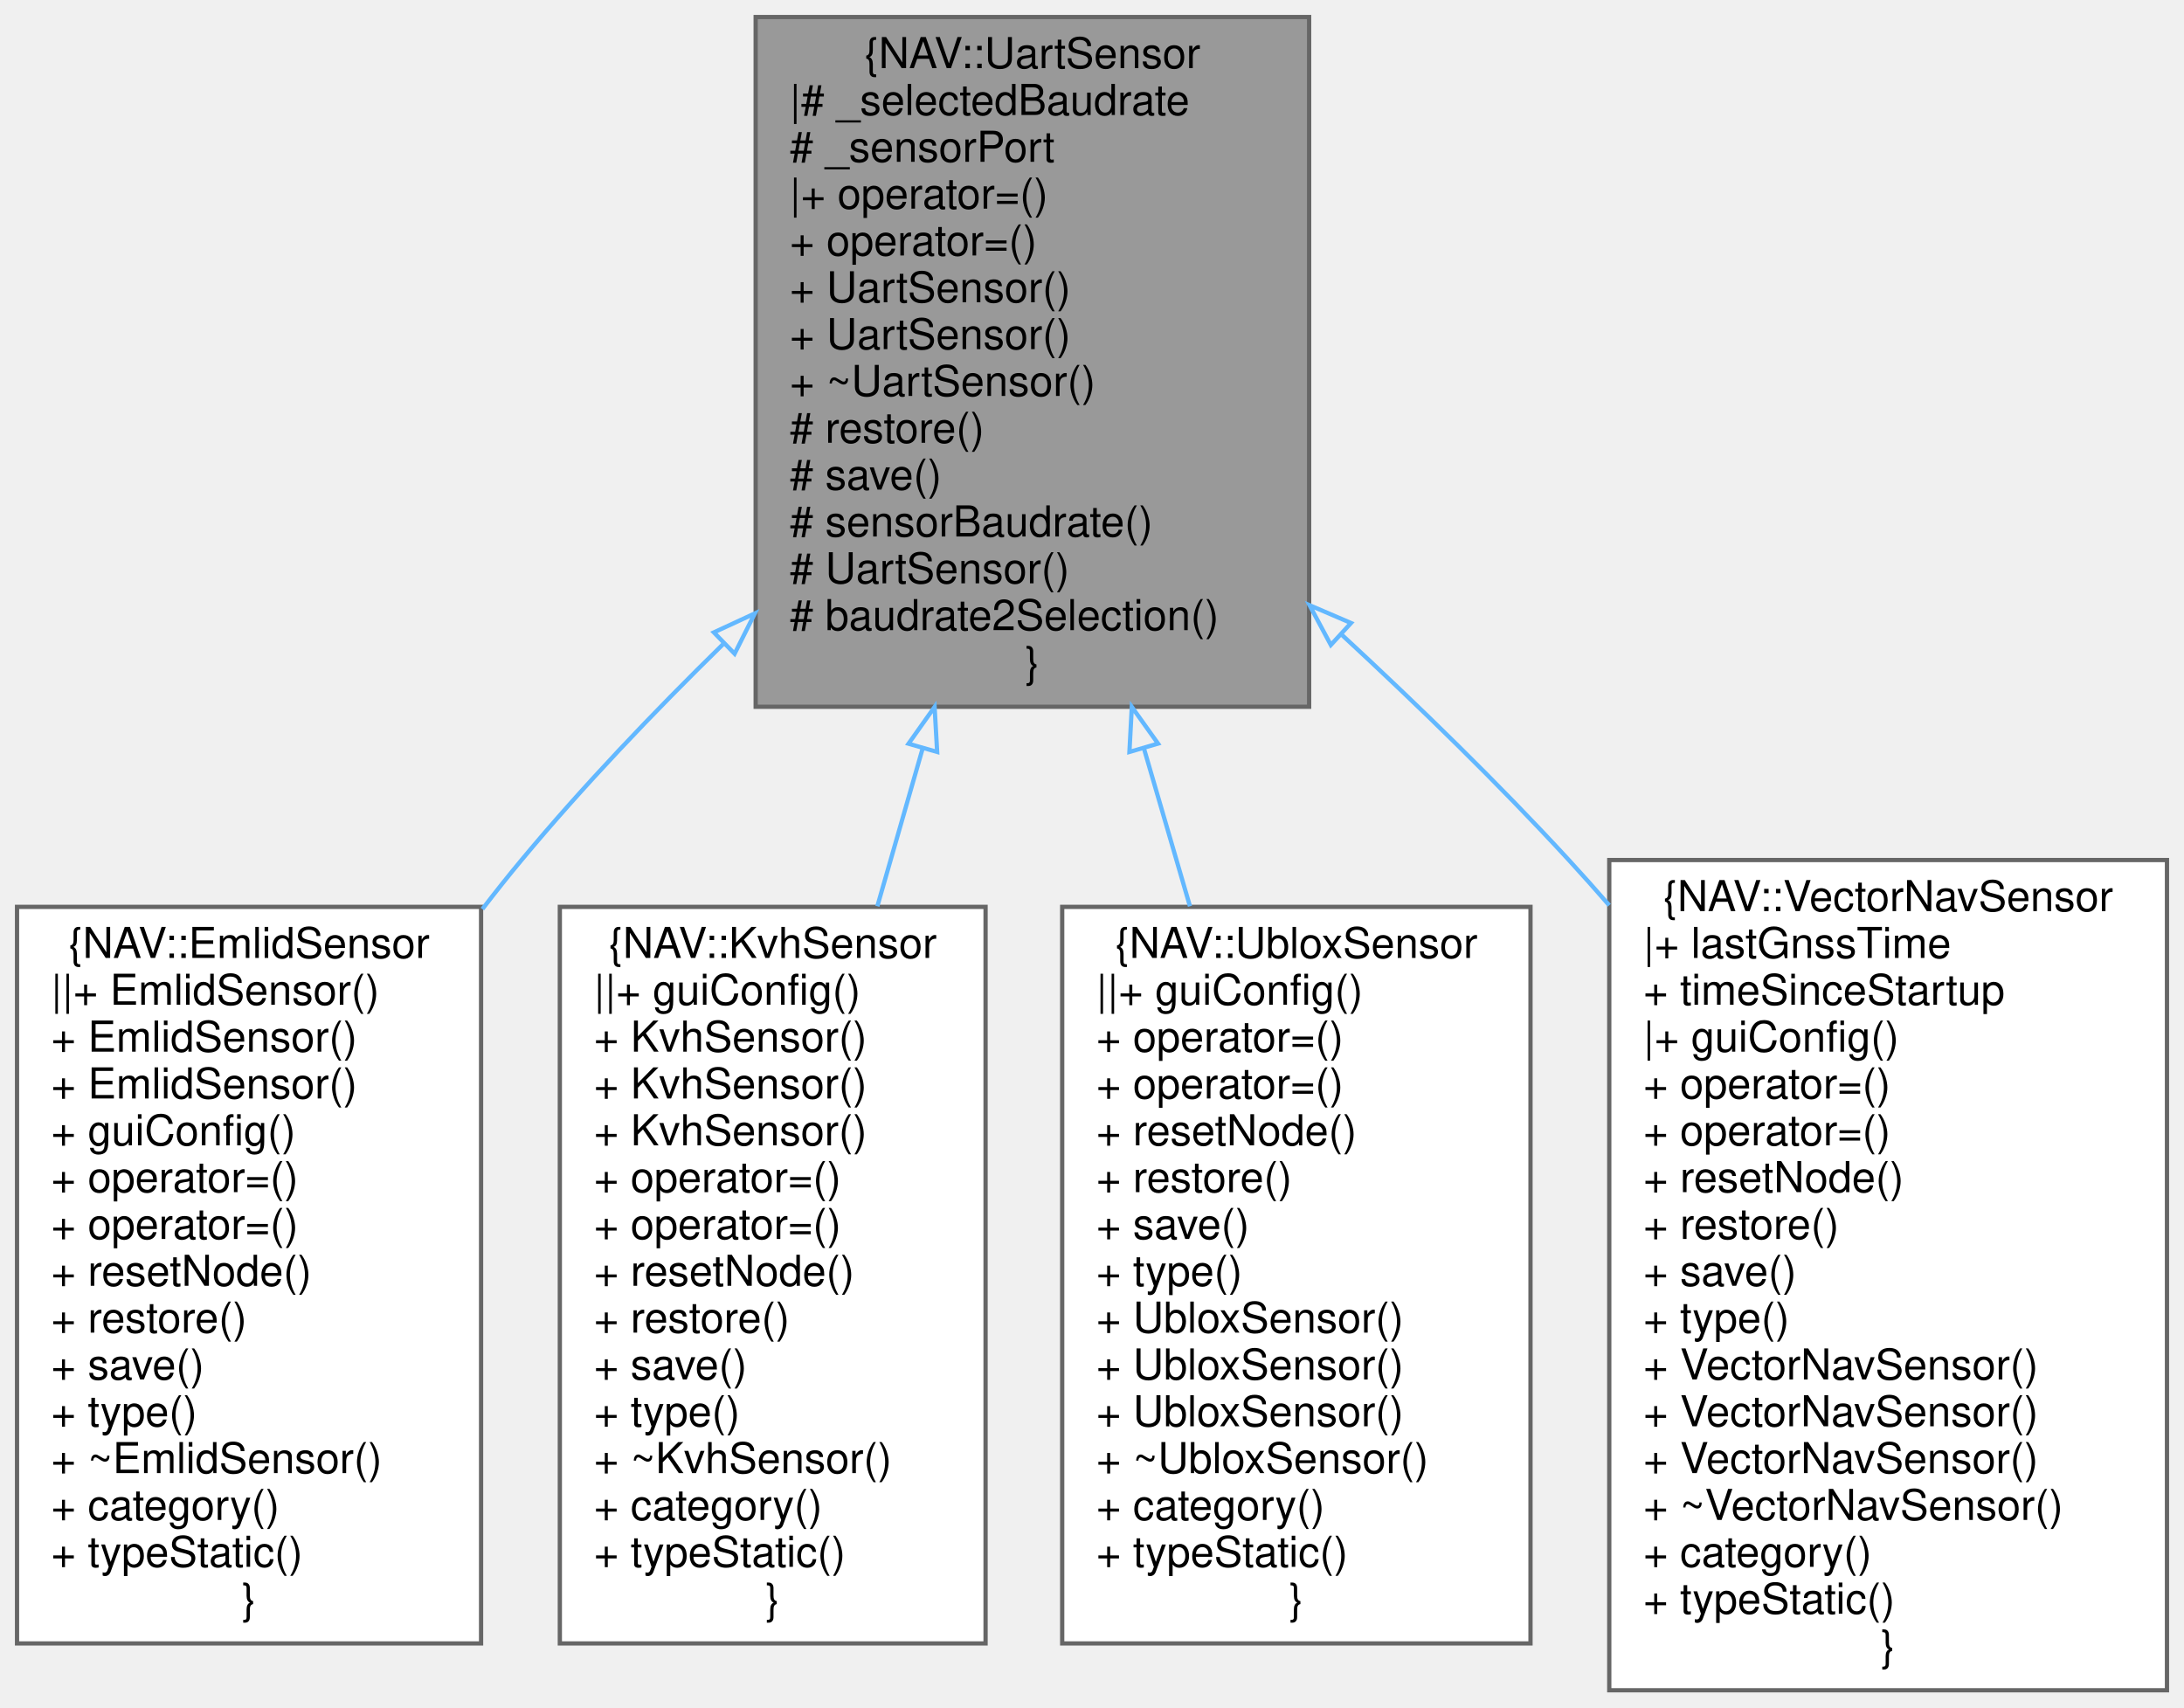
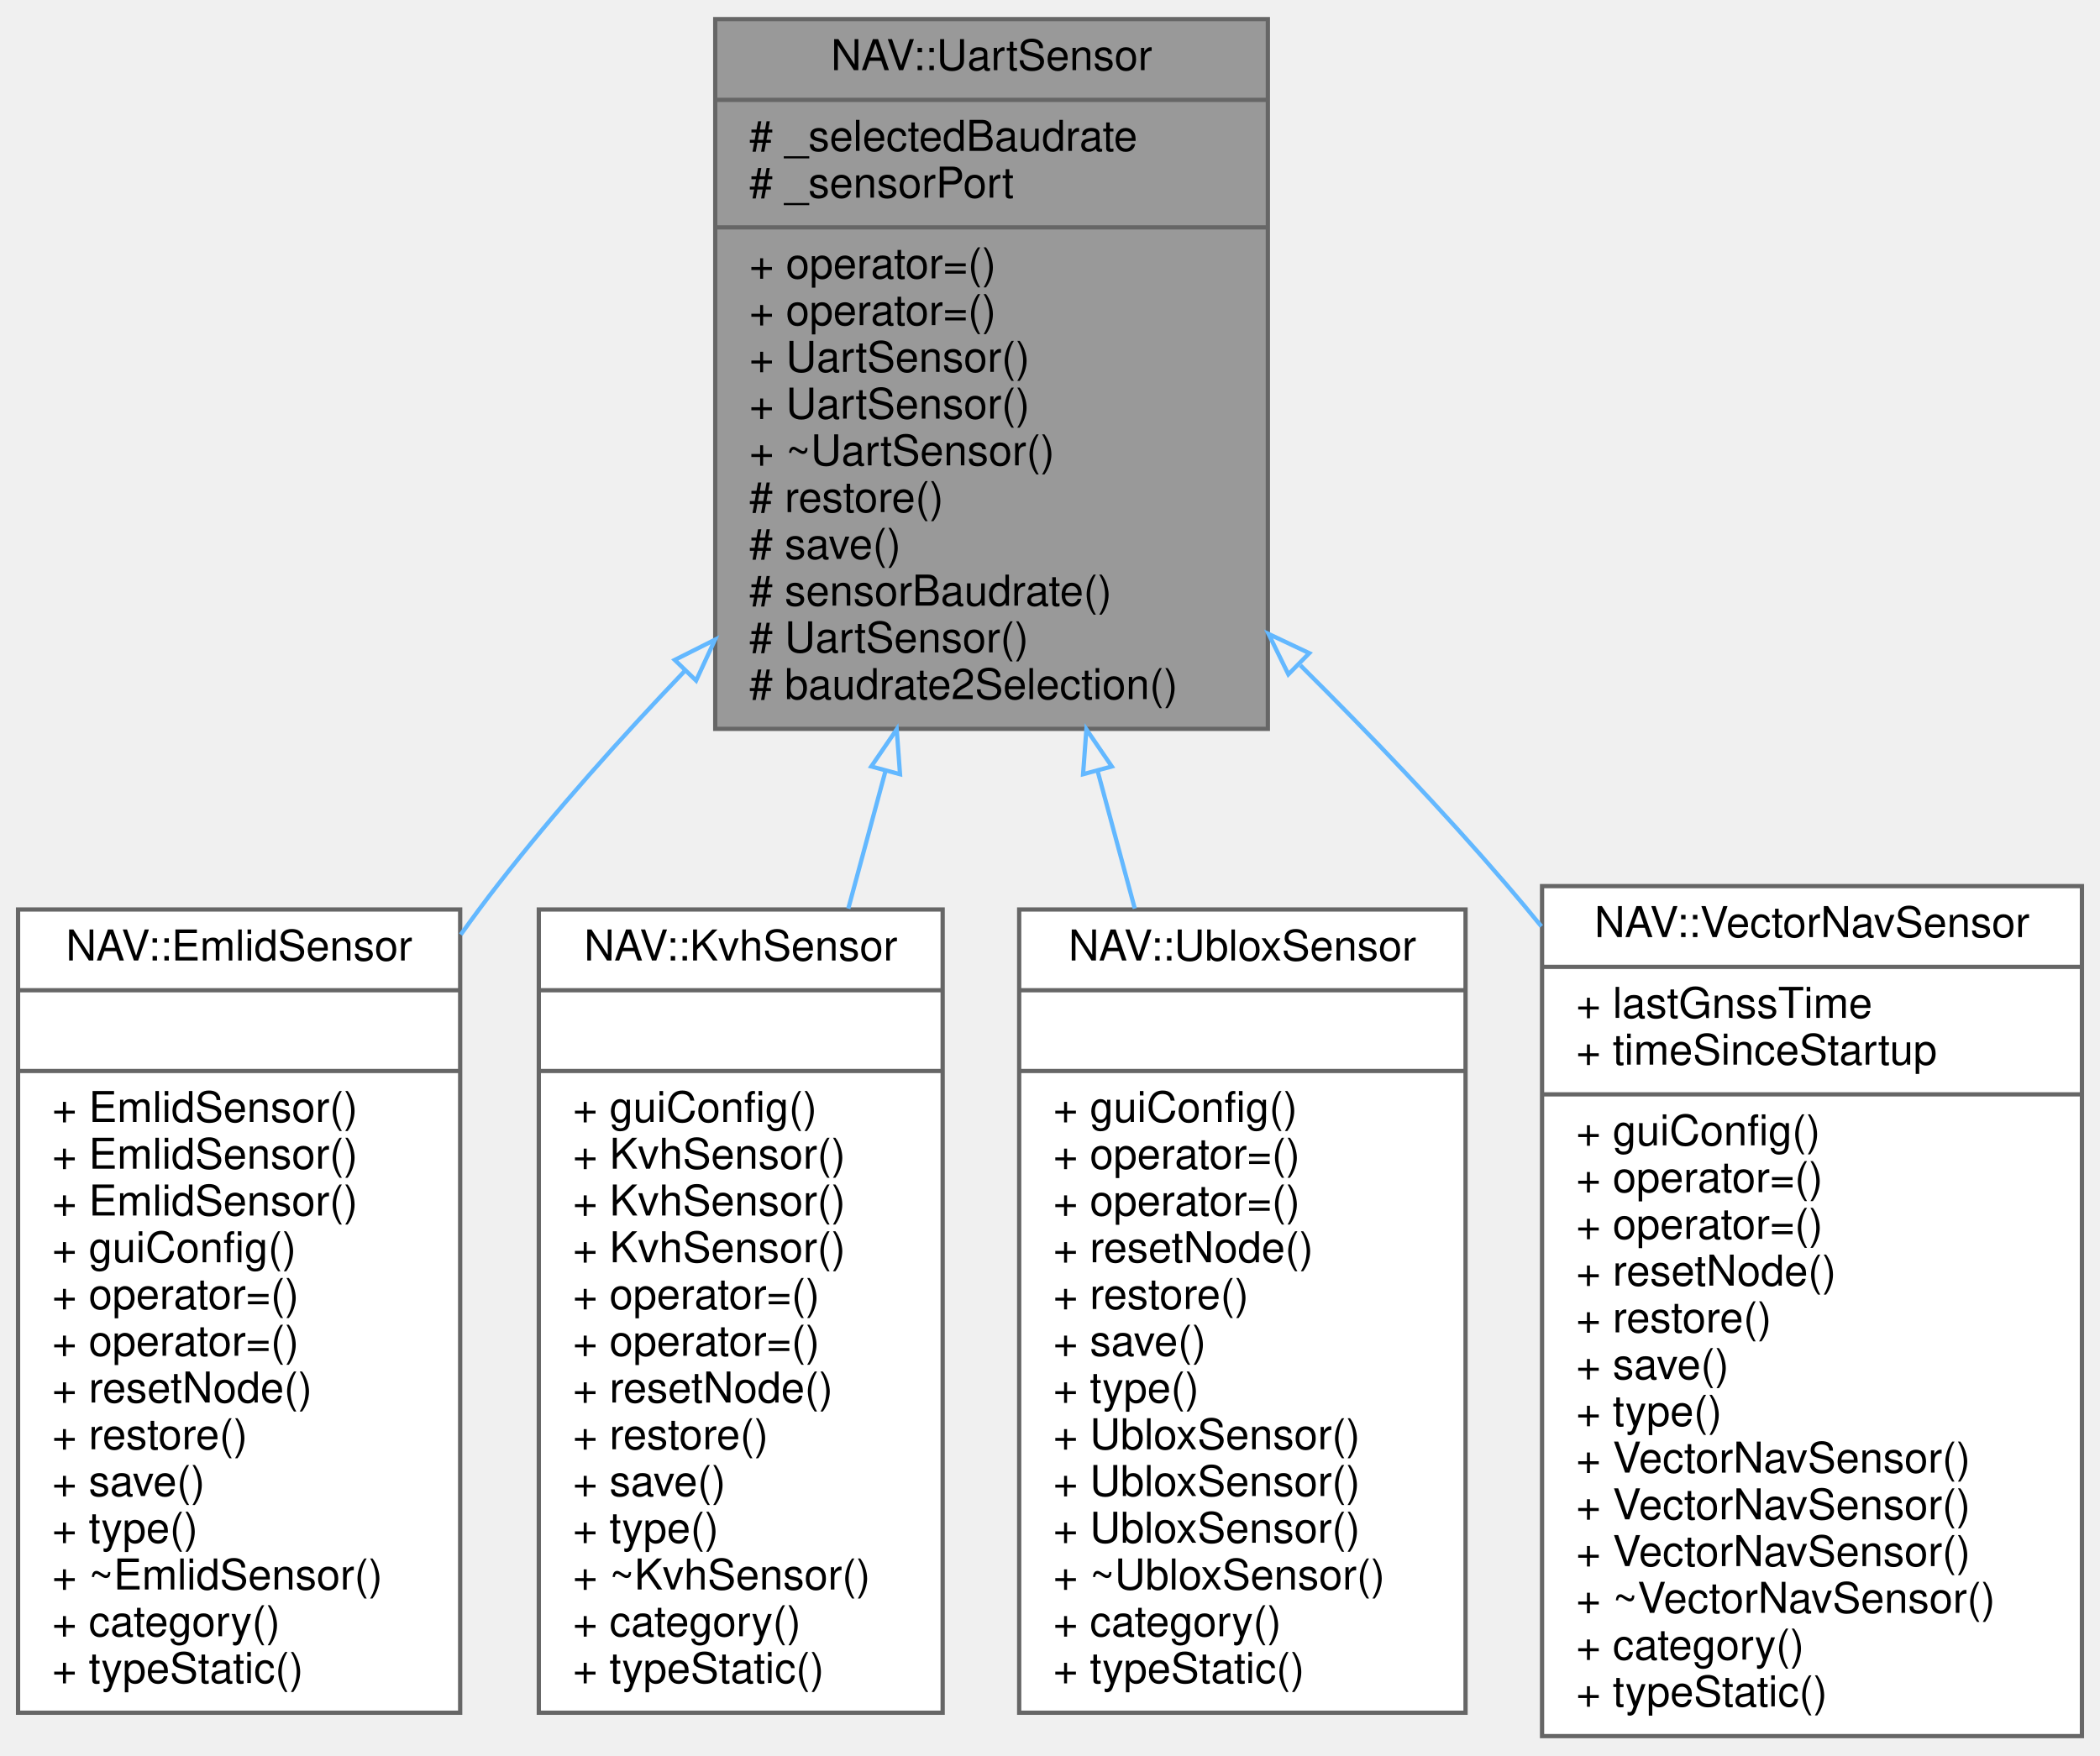
- <svg xmlns="http://www.w3.org/2000/svg" xmlns:xlink="http://www.w3.org/1999/xlink" width="513pt" height="401pt" viewBox="0.00 0.00 513.00 401.00">
-   <g id="graph0" class="graph" transform="scale(1 1) rotate(0) translate(4 397)">
+ <svg xmlns="http://www.w3.org/2000/svg" xmlns:xlink="http://www.w3.org/1999/xlink" width="494pt" height="413pt" viewBox="0.00 0.00 493.50 413.00">
+   <g id="graph0" class="graph" transform="scale(1 1) rotate(0) translate(4 409)">
    <g id="node1" class="node">
      <g id="a_node1">
        <a xlink:title="Abstract Uart Sensor Class.">
-           <polygon fill="#999999" stroke="#666666" points="303.5,-393 173.5,-393 173.5,-231 303.5,-231 303.5,-393" />
-           <text text-anchor="middle" x="238.5" y="-381" font-family="Helvetica,sans-Serif" font-size="10.00">{NAV::UartSensor</text>
-           <text text-anchor="start" x="181.5" y="-370" font-family="Helvetica,sans-Serif" font-size="10.00">|# _selectedBaudrate</text>
-           <text text-anchor="start" x="181.5" y="-359" font-family="Helvetica,sans-Serif" font-size="10.00"># _sensorPort</text>
-           <text text-anchor="start" x="181.5" y="-348" font-family="Helvetica,sans-Serif" font-size="10.00">|+ operator=()</text>
-           <text text-anchor="start" x="181.5" y="-337" font-family="Helvetica,sans-Serif" font-size="10.00">+ operator=()</text>
-           <text text-anchor="start" x="181.5" y="-326" font-family="Helvetica,sans-Serif" font-size="10.00">+ UartSensor()</text>
-           <text text-anchor="start" x="181.5" y="-315" font-family="Helvetica,sans-Serif" font-size="10.00">+ UartSensor()</text>
-           <text text-anchor="start" x="181.5" y="-304" font-family="Helvetica,sans-Serif" font-size="10.00">+ ~UartSensor()</text>
-           <text text-anchor="start" x="181.5" y="-293" font-family="Helvetica,sans-Serif" font-size="10.00"># restore()</text>
-           <text text-anchor="start" x="181.5" y="-282" font-family="Helvetica,sans-Serif" font-size="10.00"># save()</text>
-           <text text-anchor="start" x="181.5" y="-271" font-family="Helvetica,sans-Serif" font-size="10.00"># sensorBaudrate()</text>
-           <text text-anchor="start" x="181.5" y="-260" font-family="Helvetica,sans-Serif" font-size="10.00"># UartSensor()</text>
-           <text text-anchor="start" x="181.5" y="-249" font-family="Helvetica,sans-Serif" font-size="10.00"># baudrate2Selection()</text>
-           <text text-anchor="middle" x="238.5" y="-238" font-family="Helvetica,sans-Serif" font-size="10.00">}</text>
+           <polygon fill="#999999" stroke="#666666" points="164,-237.5 164,-404.5 294,-404.5 294,-237.5 164,-237.5" />
+           <text text-anchor="middle" x="229" y="-392.5" font-family="Helvetica,sans-Serif" font-size="10.00">NAV::UartSensor</text>
+           <polyline fill="none" stroke="#666666" points="164,-385.5 294,-385.5 " />
+           <text text-anchor="start" x="172" y="-373.5" font-family="Helvetica,sans-Serif" font-size="10.00"># _selectedBaudrate</text>
+           <text text-anchor="start" x="172" y="-362.5" font-family="Helvetica,sans-Serif" font-size="10.00"># _sensorPort</text>
+           <polyline fill="none" stroke="#666666" points="164,-355.5 294,-355.5 " />
+           <text text-anchor="start" x="172" y="-343.5" font-family="Helvetica,sans-Serif" font-size="10.00">+ operator=()</text>
+           <text text-anchor="start" x="172" y="-332.5" font-family="Helvetica,sans-Serif" font-size="10.00">+ operator=()</text>
+           <text text-anchor="start" x="172" y="-321.5" font-family="Helvetica,sans-Serif" font-size="10.00">+ UartSensor()</text>
+           <text text-anchor="start" x="172" y="-310.5" font-family="Helvetica,sans-Serif" font-size="10.00">+ UartSensor()</text>
+           <text text-anchor="start" x="172" y="-299.5" font-family="Helvetica,sans-Serif" font-size="10.00">+ ~UartSensor()</text>
+           <text text-anchor="start" x="172" y="-288.5" font-family="Helvetica,sans-Serif" font-size="10.00"># restore()</text>
+           <text text-anchor="start" x="172" y="-277.5" font-family="Helvetica,sans-Serif" font-size="10.00"># save()</text>
+           <text text-anchor="start" x="172" y="-266.5" font-family="Helvetica,sans-Serif" font-size="10.00"># sensorBaudrate()</text>
+           <text text-anchor="start" x="172" y="-255.5" font-family="Helvetica,sans-Serif" font-size="10.00"># UartSensor()</text>
+           <text text-anchor="start" x="172" y="-244.5" font-family="Helvetica,sans-Serif" font-size="10.00"># baudrate2Selection()</text>
        </a>
      </g>
    </g>
    <g id="node2" class="node">
      <g id="a_node2">
        <a xlink:href="classNAV_1_1EmlidSensor.html" target="_top" xlink:title="Emlid Sensor Class.">
-           <polygon fill="white" stroke="#666666" points="109,-184 0,-184 0,-11 109,-11 109,-184" />
-           <text text-anchor="middle" x="54.5" y="-172" font-family="Helvetica,sans-Serif" font-size="10.00">{NAV::EmlidSensor</text>
-           <text text-anchor="start" x="8" y="-161" font-family="Helvetica,sans-Serif" font-size="10.00">||+ EmlidSensor()</text>
-           <text text-anchor="start" x="8" y="-150" font-family="Helvetica,sans-Serif" font-size="10.00">+ EmlidSensor()</text>
-           <text text-anchor="start" x="8" y="-139" font-family="Helvetica,sans-Serif" font-size="10.00">+ EmlidSensor()</text>
-           <text text-anchor="start" x="8" y="-128" font-family="Helvetica,sans-Serif" font-size="10.00">+ guiConfig()</text>
-           <text text-anchor="start" x="8" y="-117" font-family="Helvetica,sans-Serif" font-size="10.00">+ operator=()</text>
-           <text text-anchor="start" x="8" y="-106" font-family="Helvetica,sans-Serif" font-size="10.00">+ operator=()</text>
-           <text text-anchor="start" x="8" y="-95" font-family="Helvetica,sans-Serif" font-size="10.00">+ resetNode()</text>
-           <text text-anchor="start" x="8" y="-84" font-family="Helvetica,sans-Serif" font-size="10.00">+ restore()</text>
-           <text text-anchor="start" x="8" y="-73" font-family="Helvetica,sans-Serif" font-size="10.00">+ save()</text>
-           <text text-anchor="start" x="8" y="-62" font-family="Helvetica,sans-Serif" font-size="10.00">+ type()</text>
-           <text text-anchor="start" x="8" y="-51" font-family="Helvetica,sans-Serif" font-size="10.00">+ ~EmlidSensor()</text>
-           <text text-anchor="start" x="8" y="-40" font-family="Helvetica,sans-Serif" font-size="10.00">+ category()</text>
-           <text text-anchor="start" x="8" y="-29" font-family="Helvetica,sans-Serif" font-size="10.00">+ typeStatic()</text>
-           <text text-anchor="middle" x="54.5" y="-18" font-family="Helvetica,sans-Serif" font-size="10.00">}</text>
+           <polygon fill="white" stroke="#666666" points="0,-6 0,-195 104,-195 104,-6 0,-6" />
+           <text text-anchor="middle" x="52" y="-183" font-family="Helvetica,sans-Serif" font-size="10.00">NAV::EmlidSensor</text>
+           <polyline fill="none" stroke="#666666" points="0,-176 104,-176 " />
+           <text text-anchor="middle" x="52" y="-164" font-family="Helvetica,sans-Serif" font-size="10.00"> </text>
+           <polyline fill="none" stroke="#666666" points="0,-157 104,-157 " />
+           <text text-anchor="start" x="8" y="-145" font-family="Helvetica,sans-Serif" font-size="10.00">+ EmlidSensor()</text>
+           <text text-anchor="start" x="8" y="-134" font-family="Helvetica,sans-Serif" font-size="10.00">+ EmlidSensor()</text>
+           <text text-anchor="start" x="8" y="-123" font-family="Helvetica,sans-Serif" font-size="10.00">+ EmlidSensor()</text>
+           <text text-anchor="start" x="8" y="-112" font-family="Helvetica,sans-Serif" font-size="10.00">+ guiConfig()</text>
+           <text text-anchor="start" x="8" y="-101" font-family="Helvetica,sans-Serif" font-size="10.00">+ operator=()</text>
+           <text text-anchor="start" x="8" y="-90" font-family="Helvetica,sans-Serif" font-size="10.00">+ operator=()</text>
+           <text text-anchor="start" x="8" y="-79" font-family="Helvetica,sans-Serif" font-size="10.00">+ resetNode()</text>
+           <text text-anchor="start" x="8" y="-68" font-family="Helvetica,sans-Serif" font-size="10.00">+ restore()</text>
+           <text text-anchor="start" x="8" y="-57" font-family="Helvetica,sans-Serif" font-size="10.00">+ save()</text>
+           <text text-anchor="start" x="8" y="-46" font-family="Helvetica,sans-Serif" font-size="10.00">+ type()</text>
+           <text text-anchor="start" x="8" y="-35" font-family="Helvetica,sans-Serif" font-size="10.00">+ ~EmlidSensor()</text>
+           <text text-anchor="start" x="8" y="-24" font-family="Helvetica,sans-Serif" font-size="10.00">+ category()</text>
+           <text text-anchor="start" x="8" y="-13" font-family="Helvetica,sans-Serif" font-size="10.00">+ typeStatic()</text>
        </a>
      </g>
    </g>
    <g id="edge1" class="edge">
-       <path fill="none" stroke="#63b8ff" d="M165.85,-245.7C149.58,-229.76 132.88,-212.29 118.5,-195 115.41,-191.29 112.34,-187.43 109.31,-183.48" />
-       <polygon fill="none" stroke="#63b8ff" points="163.68,-248.47 173.3,-252.92 168.55,-243.45 163.68,-248.47" />
+       <path fill="none" stroke="#63b8ff" d="M156.97,-251.27C141.75,-235.37 126.29,-218.08 113,-201 110.01,-197.16 107.05,-193.17 104.13,-189.08" />
+       <polygon fill="none" stroke="#63b8ff" points="154.47,-253.72 163.94,-258.48 159.5,-248.86 154.47,-253.72" />
    </g>
    <g id="node3" class="node">
      <g id="a_node3">
        <a xlink:href="classNAV_1_1KvhSensor.html" target="_top" xlink:title="KVH Sensor Class.">
-           <polygon fill="white" stroke="#666666" points="227.5,-184 127.5,-184 127.5,-11 227.5,-11 227.5,-184" />
-           <text text-anchor="middle" x="177.5" y="-172" font-family="Helvetica,sans-Serif" font-size="10.00">{NAV::KvhSensor</text>
-           <text text-anchor="start" x="135.5" y="-161" font-family="Helvetica,sans-Serif" font-size="10.00">||+ guiConfig()</text>
-           <text text-anchor="start" x="135.5" y="-150" font-family="Helvetica,sans-Serif" font-size="10.00">+ KvhSensor()</text>
-           <text text-anchor="start" x="135.5" y="-139" font-family="Helvetica,sans-Serif" font-size="10.00">+ KvhSensor()</text>
-           <text text-anchor="start" x="135.5" y="-128" font-family="Helvetica,sans-Serif" font-size="10.00">+ KvhSensor()</text>
-           <text text-anchor="start" x="135.5" y="-117" font-family="Helvetica,sans-Serif" font-size="10.00">+ operator=()</text>
-           <text text-anchor="start" x="135.5" y="-106" font-family="Helvetica,sans-Serif" font-size="10.00">+ operator=()</text>
-           <text text-anchor="start" x="135.5" y="-95" font-family="Helvetica,sans-Serif" font-size="10.00">+ resetNode()</text>
-           <text text-anchor="start" x="135.5" y="-84" font-family="Helvetica,sans-Serif" font-size="10.00">+ restore()</text>
-           <text text-anchor="start" x="135.5" y="-73" font-family="Helvetica,sans-Serif" font-size="10.00">+ save()</text>
-           <text text-anchor="start" x="135.5" y="-62" font-family="Helvetica,sans-Serif" font-size="10.00">+ type()</text>
-           <text text-anchor="start" x="135.5" y="-51" font-family="Helvetica,sans-Serif" font-size="10.00">+ ~KvhSensor()</text>
-           <text text-anchor="start" x="135.5" y="-40" font-family="Helvetica,sans-Serif" font-size="10.00">+ category()</text>
-           <text text-anchor="start" x="135.5" y="-29" font-family="Helvetica,sans-Serif" font-size="10.00">+ typeStatic()</text>
-           <text text-anchor="middle" x="177.5" y="-18" font-family="Helvetica,sans-Serif" font-size="10.00">}</text>
+           <polygon fill="white" stroke="#666666" points="122.5,-6 122.5,-195 217.5,-195 217.5,-6 122.5,-6" />
+           <text text-anchor="middle" x="170" y="-183" font-family="Helvetica,sans-Serif" font-size="10.00">NAV::KvhSensor</text>
+           <polyline fill="none" stroke="#666666" points="122.5,-176 217.5,-176 " />
+           <text text-anchor="middle" x="170" y="-164" font-family="Helvetica,sans-Serif" font-size="10.00"> </text>
+           <polyline fill="none" stroke="#666666" points="122.5,-157 217.5,-157 " />
+           <text text-anchor="start" x="130.5" y="-145" font-family="Helvetica,sans-Serif" font-size="10.00">+ guiConfig()</text>
+           <text text-anchor="start" x="130.5" y="-134" font-family="Helvetica,sans-Serif" font-size="10.00">+ KvhSensor()</text>
+           <text text-anchor="start" x="130.5" y="-123" font-family="Helvetica,sans-Serif" font-size="10.00">+ KvhSensor()</text>
+           <text text-anchor="start" x="130.5" y="-112" font-family="Helvetica,sans-Serif" font-size="10.00">+ KvhSensor()</text>
+           <text text-anchor="start" x="130.5" y="-101" font-family="Helvetica,sans-Serif" font-size="10.00">+ operator=()</text>
+           <text text-anchor="start" x="130.5" y="-90" font-family="Helvetica,sans-Serif" font-size="10.00">+ operator=()</text>
+           <text text-anchor="start" x="130.5" y="-79" font-family="Helvetica,sans-Serif" font-size="10.00">+ resetNode()</text>
+           <text text-anchor="start" x="130.5" y="-68" font-family="Helvetica,sans-Serif" font-size="10.00">+ restore()</text>
+           <text text-anchor="start" x="130.5" y="-57" font-family="Helvetica,sans-Serif" font-size="10.00">+ save()</text>
+           <text text-anchor="start" x="130.5" y="-46" font-family="Helvetica,sans-Serif" font-size="10.00">+ type()</text>
+           <text text-anchor="start" x="130.5" y="-35" font-family="Helvetica,sans-Serif" font-size="10.00">+ ~KvhSensor()</text>
+           <text text-anchor="start" x="130.5" y="-24" font-family="Helvetica,sans-Serif" font-size="10.00">+ category()</text>
+           <text text-anchor="start" x="130.5" y="-13" font-family="Helvetica,sans-Serif" font-size="10.00">+ typeStatic()</text>
        </a>
      </g>
    </g>
    <g id="edge2" class="edge">
-       <path fill="none" stroke="#63b8ff" d="M212.72,-221.2C209.2,-208.92 205.59,-196.34 202.08,-184.14" />
-       <polygon fill="none" stroke="#63b8ff" points="209.4,-222.32 215.53,-230.97 216.13,-220.39 209.4,-222.32" />
+       <path fill="none" stroke="#63b8ff" d="M204.06,-227.62C201.16,-216.9 198.2,-205.95 195.3,-195.21" />
+       <polygon fill="none" stroke="#63b8ff" points="200.71,-228.65 206.69,-237.39 207.47,-226.83 200.71,-228.65" />
    </g>
    <g id="node4" class="node">
      <g id="a_node4">
        <a xlink:href="classNAV_1_1UbloxSensor.html" target="_top" xlink:title="Ublox Sensor Class.">
-           <polygon fill="white" stroke="#666666" points="355.5,-184 245.5,-184 245.5,-11 355.5,-11 355.5,-184" />
-           <text text-anchor="middle" x="300.5" y="-172" font-family="Helvetica,sans-Serif" font-size="10.00">{NAV::UbloxSensor</text>
-           <text text-anchor="start" x="253.5" y="-161" font-family="Helvetica,sans-Serif" font-size="10.00">||+ guiConfig()</text>
-           <text text-anchor="start" x="253.5" y="-150" font-family="Helvetica,sans-Serif" font-size="10.00">+ operator=()</text>
-           <text text-anchor="start" x="253.5" y="-139" font-family="Helvetica,sans-Serif" font-size="10.00">+ operator=()</text>
-           <text text-anchor="start" x="253.5" y="-128" font-family="Helvetica,sans-Serif" font-size="10.00">+ resetNode()</text>
-           <text text-anchor="start" x="253.5" y="-117" font-family="Helvetica,sans-Serif" font-size="10.00">+ restore()</text>
-           <text text-anchor="start" x="253.5" y="-106" font-family="Helvetica,sans-Serif" font-size="10.00">+ save()</text>
-           <text text-anchor="start" x="253.5" y="-95" font-family="Helvetica,sans-Serif" font-size="10.00">+ type()</text>
-           <text text-anchor="start" x="253.5" y="-84" font-family="Helvetica,sans-Serif" font-size="10.00">+ UbloxSensor()</text>
-           <text text-anchor="start" x="253.5" y="-73" font-family="Helvetica,sans-Serif" font-size="10.00">+ UbloxSensor()</text>
-           <text text-anchor="start" x="253.5" y="-62" font-family="Helvetica,sans-Serif" font-size="10.00">+ UbloxSensor()</text>
-           <text text-anchor="start" x="253.5" y="-51" font-family="Helvetica,sans-Serif" font-size="10.00">+ ~UbloxSensor()</text>
-           <text text-anchor="start" x="253.5" y="-40" font-family="Helvetica,sans-Serif" font-size="10.00">+ category()</text>
-           <text text-anchor="start" x="253.5" y="-29" font-family="Helvetica,sans-Serif" font-size="10.00">+ typeStatic()</text>
-           <text text-anchor="middle" x="300.5" y="-18" font-family="Helvetica,sans-Serif" font-size="10.00">}</text>
+           <polygon fill="white" stroke="#666666" points="235.5,-6 235.5,-195 340.5,-195 340.5,-6 235.5,-6" />
+           <text text-anchor="middle" x="288" y="-183" font-family="Helvetica,sans-Serif" font-size="10.00">NAV::UbloxSensor</text>
+           <polyline fill="none" stroke="#666666" points="235.5,-176 340.5,-176 " />
+           <text text-anchor="middle" x="288" y="-164" font-family="Helvetica,sans-Serif" font-size="10.00"> </text>
+           <polyline fill="none" stroke="#666666" points="235.5,-157 340.5,-157 " />
+           <text text-anchor="start" x="243.5" y="-145" font-family="Helvetica,sans-Serif" font-size="10.00">+ guiConfig()</text>
+           <text text-anchor="start" x="243.5" y="-134" font-family="Helvetica,sans-Serif" font-size="10.00">+ operator=()</text>
+           <text text-anchor="start" x="243.5" y="-123" font-family="Helvetica,sans-Serif" font-size="10.00">+ operator=()</text>
+           <text text-anchor="start" x="243.5" y="-112" font-family="Helvetica,sans-Serif" font-size="10.00">+ resetNode()</text>
+           <text text-anchor="start" x="243.5" y="-101" font-family="Helvetica,sans-Serif" font-size="10.00">+ restore()</text>
+           <text text-anchor="start" x="243.5" y="-90" font-family="Helvetica,sans-Serif" font-size="10.00">+ save()</text>
+           <text text-anchor="start" x="243.5" y="-79" font-family="Helvetica,sans-Serif" font-size="10.00">+ type()</text>
+           <text text-anchor="start" x="243.5" y="-68" font-family="Helvetica,sans-Serif" font-size="10.00">+ UbloxSensor()</text>
+           <text text-anchor="start" x="243.5" y="-57" font-family="Helvetica,sans-Serif" font-size="10.00">+ UbloxSensor()</text>
+           <text text-anchor="start" x="243.5" y="-46" font-family="Helvetica,sans-Serif" font-size="10.00">+ UbloxSensor()</text>
+           <text text-anchor="start" x="243.5" y="-35" font-family="Helvetica,sans-Serif" font-size="10.00">+ ~UbloxSensor()</text>
+           <text text-anchor="start" x="243.5" y="-24" font-family="Helvetica,sans-Serif" font-size="10.00">+ category()</text>
+           <text text-anchor="start" x="243.5" y="-13" font-family="Helvetica,sans-Serif" font-size="10.00">+ typeStatic()</text>
        </a>
      </g>
    </g>
    <g id="edge3" class="edge">
-       <path fill="none" stroke="#63b8ff" d="M264.7,-221.2C268.28,-208.92 271.95,-196.34 275.51,-184.14" />
-       <polygon fill="none" stroke="#63b8ff" points="261.29,-220.39 261.85,-230.97 268.01,-222.35 261.29,-220.39" />
+       <path fill="none" stroke="#63b8ff" d="M253.94,-227.62C256.84,-216.9 259.8,-205.95 262.7,-195.21" />
+       <polygon fill="none" stroke="#63b8ff" points="250.53,-226.83 251.31,-237.39 257.29,-228.65 250.53,-226.83" />
    </g>
    <g id="node5" class="node">
      <g id="a_node5">
        <a xlink:href="classNAV_1_1VectorNavSensor.html" target="_top" xlink:title="Vector Nav Sensor Class.">
-           <polygon fill="white" stroke="#666666" points="505,-195 374,-195 374,0 505,0 505,-195" />
-           <text text-anchor="middle" x="439.5" y="-183" font-family="Helvetica,sans-Serif" font-size="10.00">{NAV::VectorNavSensor</text>
-           <text text-anchor="start" x="382" y="-172" font-family="Helvetica,sans-Serif" font-size="10.00">|+ lastGnssTime</text>
-           <text text-anchor="start" x="382" y="-161" font-family="Helvetica,sans-Serif" font-size="10.00">+ timeSinceStartup</text>
-           <text text-anchor="start" x="382" y="-150" font-family="Helvetica,sans-Serif" font-size="10.00">|+ guiConfig()</text>
-           <text text-anchor="start" x="382" y="-139" font-family="Helvetica,sans-Serif" font-size="10.00">+ operator=()</text>
-           <text text-anchor="start" x="382" y="-128" font-family="Helvetica,sans-Serif" font-size="10.00">+ operator=()</text>
-           <text text-anchor="start" x="382" y="-117" font-family="Helvetica,sans-Serif" font-size="10.00">+ resetNode()</text>
-           <text text-anchor="start" x="382" y="-106" font-family="Helvetica,sans-Serif" font-size="10.00">+ restore()</text>
-           <text text-anchor="start" x="382" y="-95" font-family="Helvetica,sans-Serif" font-size="10.00">+ save()</text>
-           <text text-anchor="start" x="382" y="-84" font-family="Helvetica,sans-Serif" font-size="10.00">+ type()</text>
-           <text text-anchor="start" x="382" y="-73" font-family="Helvetica,sans-Serif" font-size="10.00">+ VectorNavSensor()</text>
-           <text text-anchor="start" x="382" y="-62" font-family="Helvetica,sans-Serif" font-size="10.00">+ VectorNavSensor()</text>
-           <text text-anchor="start" x="382" y="-51" font-family="Helvetica,sans-Serif" font-size="10.00">+ VectorNavSensor()</text>
-           <text text-anchor="start" x="382" y="-40" font-family="Helvetica,sans-Serif" font-size="10.00">+ ~VectorNavSensor()</text>
-           <text text-anchor="start" x="382" y="-29" font-family="Helvetica,sans-Serif" font-size="10.00">+ category()</text>
-           <text text-anchor="start" x="382" y="-18" font-family="Helvetica,sans-Serif" font-size="10.00">+ typeStatic()</text>
-           <text text-anchor="middle" x="439.5" y="-7" font-family="Helvetica,sans-Serif" font-size="10.00">}</text>
+           <polygon fill="white" stroke="#666666" points="358.5,-0.5 358.5,-200.5 485.5,-200.5 485.5,-0.5 358.5,-0.5" />
+           <text text-anchor="middle" x="422" y="-188.5" font-family="Helvetica,sans-Serif" font-size="10.00">NAV::VectorNavSensor</text>
+           <polyline fill="none" stroke="#666666" points="358.5,-181.5 485.5,-181.5 " />
+           <text text-anchor="start" x="366.5" y="-169.5" font-family="Helvetica,sans-Serif" font-size="10.00">+ lastGnssTime</text>
+           <text text-anchor="start" x="366.5" y="-158.5" font-family="Helvetica,sans-Serif" font-size="10.00">+ timeSinceStartup</text>
+           <polyline fill="none" stroke="#666666" points="358.5,-151.5 485.5,-151.5 " />
+           <text text-anchor="start" x="366.5" y="-139.5" font-family="Helvetica,sans-Serif" font-size="10.00">+ guiConfig()</text>
+           <text text-anchor="start" x="366.5" y="-128.5" font-family="Helvetica,sans-Serif" font-size="10.00">+ operator=()</text>
+           <text text-anchor="start" x="366.5" y="-117.5" font-family="Helvetica,sans-Serif" font-size="10.00">+ operator=()</text>
+           <text text-anchor="start" x="366.5" y="-106.5" font-family="Helvetica,sans-Serif" font-size="10.00">+ resetNode()</text>
+           <text text-anchor="start" x="366.5" y="-95.5" font-family="Helvetica,sans-Serif" font-size="10.00">+ restore()</text>
+           <text text-anchor="start" x="366.5" y="-84.5" font-family="Helvetica,sans-Serif" font-size="10.00">+ save()</text>
+           <text text-anchor="start" x="366.5" y="-73.5" font-family="Helvetica,sans-Serif" font-size="10.00">+ type()</text>
+           <text text-anchor="start" x="366.5" y="-62.5" font-family="Helvetica,sans-Serif" font-size="10.00">+ VectorNavSensor()</text>
+           <text text-anchor="start" x="366.5" y="-51.5" font-family="Helvetica,sans-Serif" font-size="10.00">+ VectorNavSensor()</text>
+           <text text-anchor="start" x="366.5" y="-40.5" font-family="Helvetica,sans-Serif" font-size="10.00">+ VectorNavSensor()</text>
+           <text text-anchor="start" x="366.5" y="-29.5" font-family="Helvetica,sans-Serif" font-size="10.00">+ ~VectorNavSensor()</text>
+           <text text-anchor="start" x="366.5" y="-18.5" font-family="Helvetica,sans-Serif" font-size="10.00">+ category()</text>
+           <text text-anchor="start" x="366.5" y="-7.5" font-family="Helvetica,sans-Serif" font-size="10.00">+ typeStatic()</text>
        </a>
      </g>
    </g>
    <g id="edge4" class="edge">
-       <path fill="none" stroke="#63b8ff" d="M311.25,-247.84C329.22,-231.21 348.03,-212.9 364.5,-195 367.66,-191.56 370.83,-188.01 373.99,-184.37" />
-       <polygon fill="none" stroke="#63b8ff" points="308.6,-245.51 303.6,-254.85 313.34,-250.67 308.6,-245.51" />
+       <path fill="none" stroke="#63b8ff" d="M301.66,-252.44C318.1,-236.11 335.09,-218.34 350,-201 352.78,-197.77 355.57,-194.43 358.34,-191.03" />
+       <polygon fill="none" stroke="#63b8ff" points="298.82,-250.33 294.16,-259.84 303.74,-255.31 298.82,-250.33" />
    </g>
  </g>
</svg>
